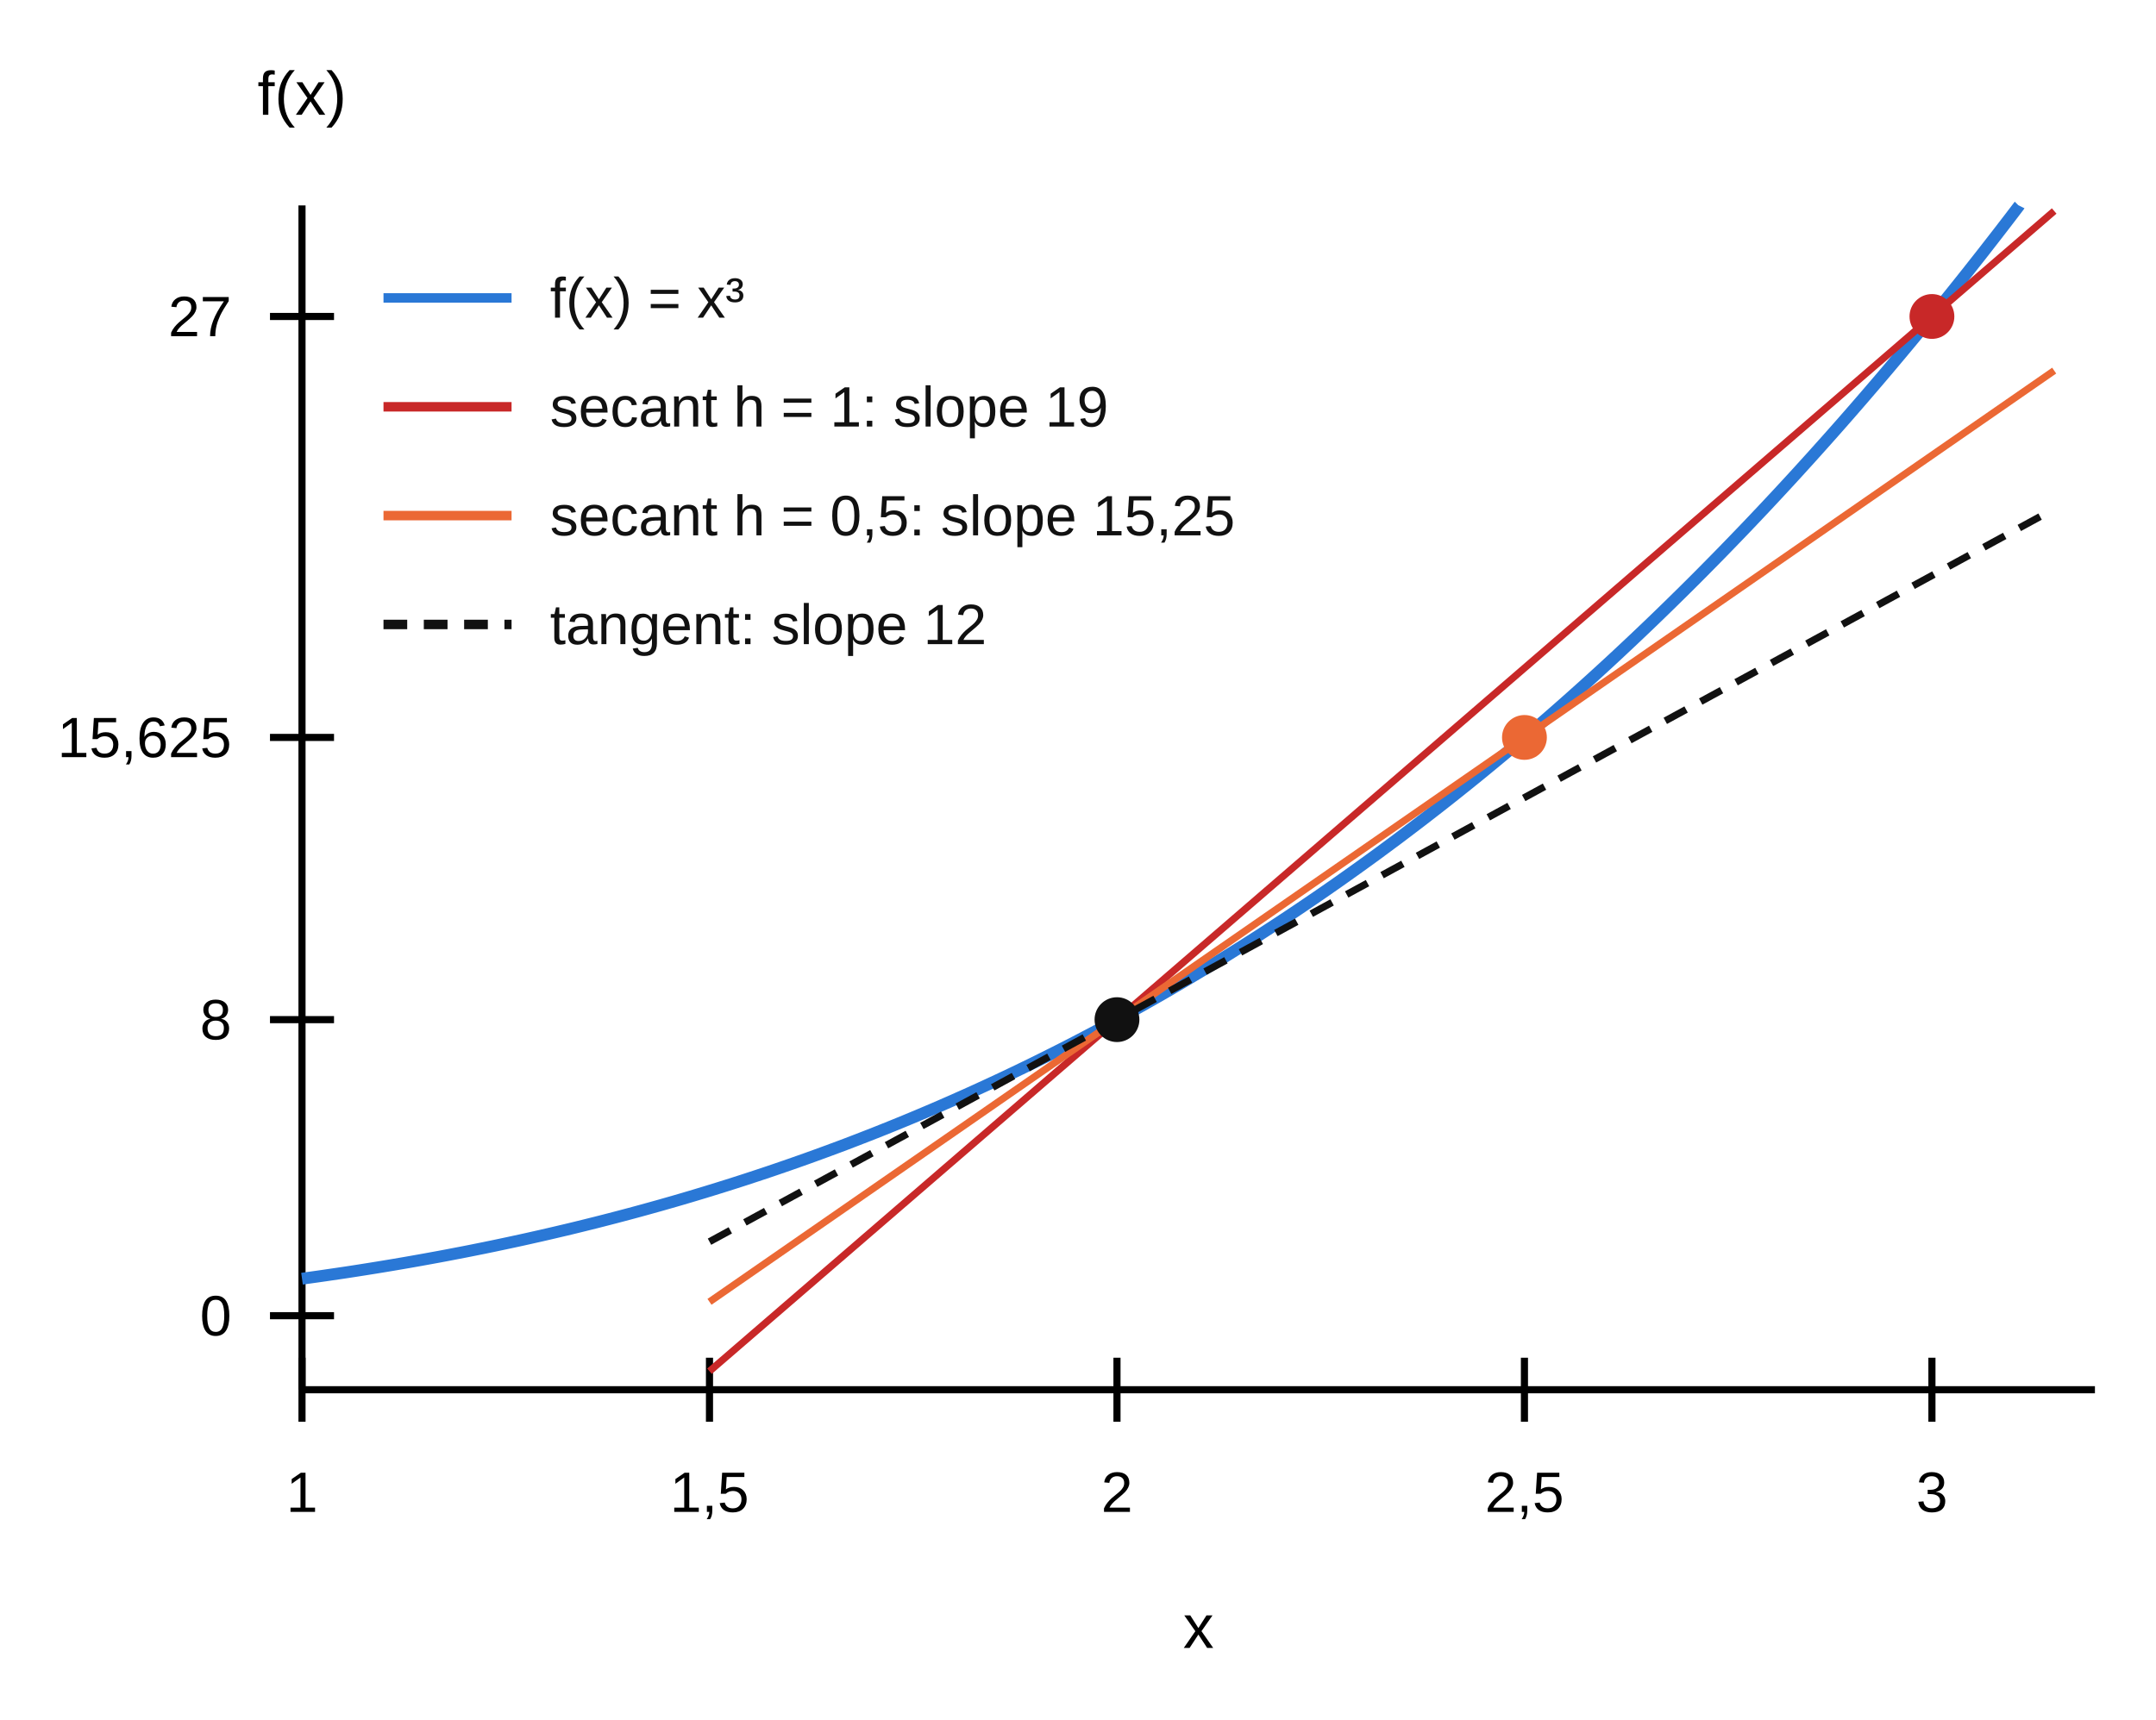
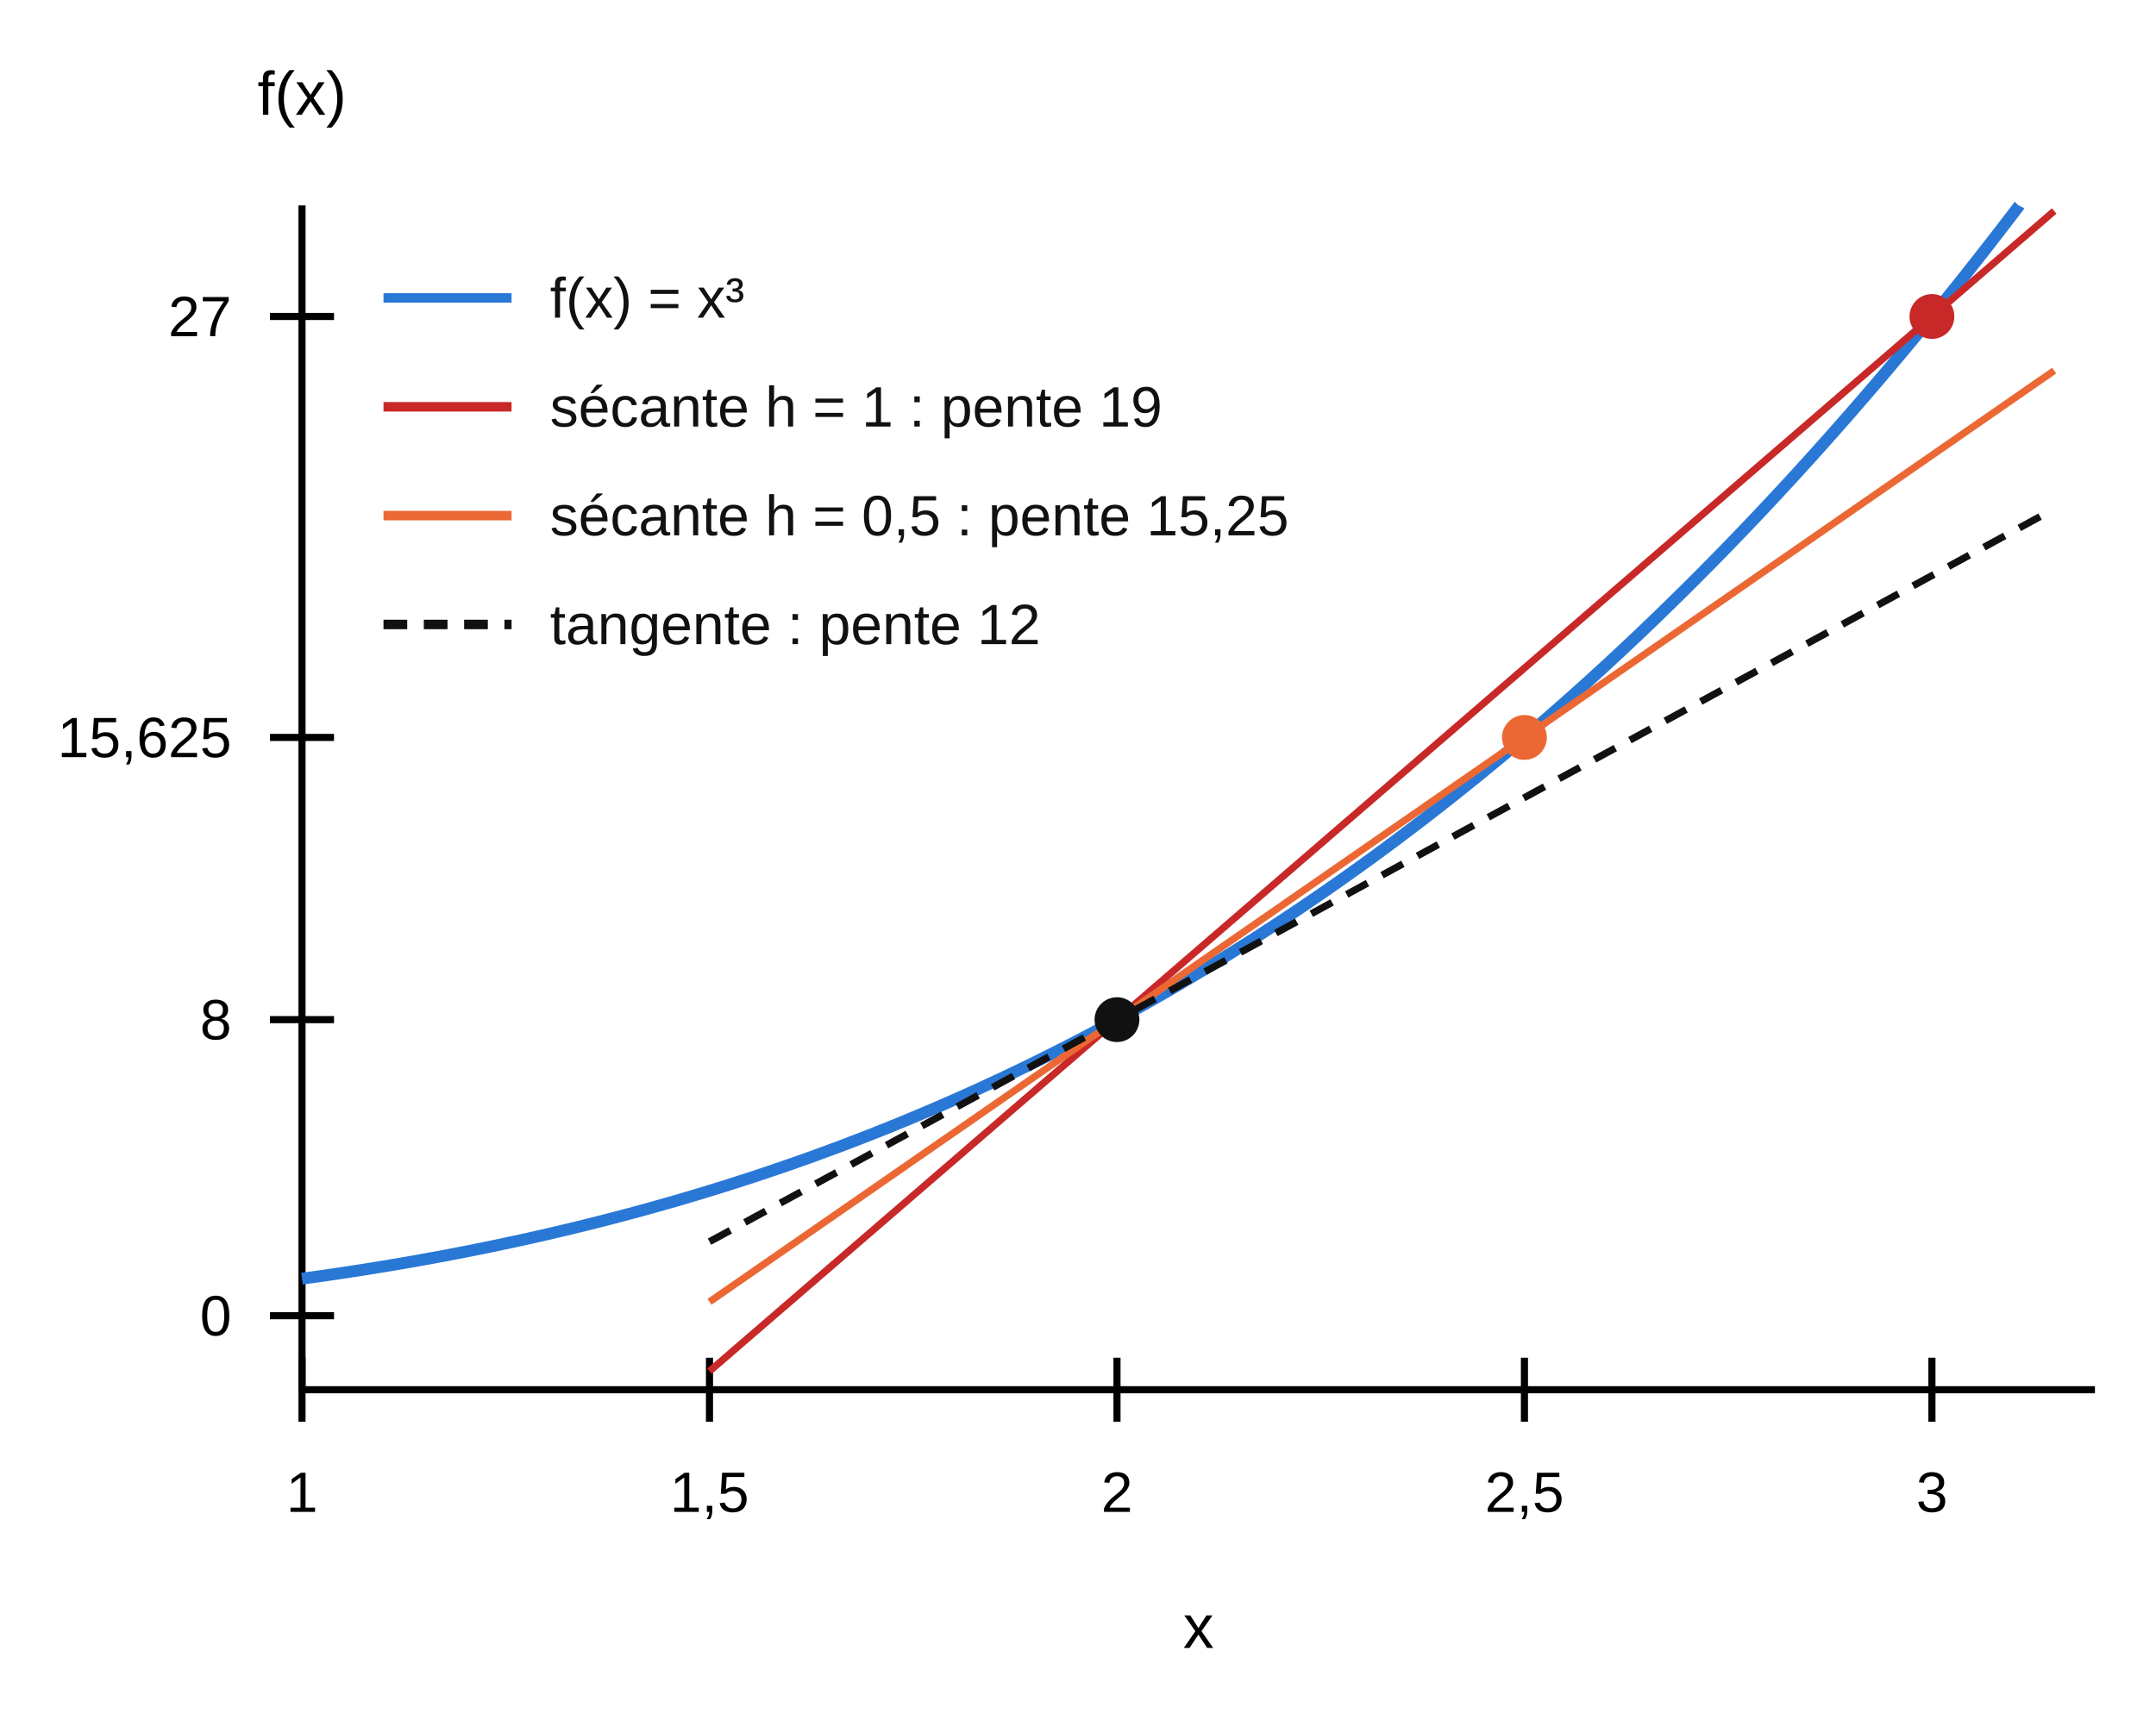
<svg xmlns="http://www.w3.org/2000/svg" width="500" height="399" viewBox="481.659 203.598 909.091 725.455">
  <rect x="481.659" y="203.598" width="909.091" height="725.455" fill="#ffffff" />
  <path d="M609 789.75C861 789.75 1113 789.75 1365 789.75" fill="none" stroke="#000000" stroke-width="3" stroke-linejoin="round" stroke-linecap="butt" />
  <path d="M609 789.75C609 623.25 609 456.75 609 290.25" fill="none" stroke="#000000" stroke-width="3" stroke-linejoin="round" stroke-linecap="butt" />
  <path d="M609 803.25C609 794.25 609 785.25 609 776.25" fill="none" stroke="#000000" stroke-width="3" stroke-linejoin="round" stroke-linecap="butt" />
  <path d="M780.82 803.25C780.82 794.25 780.82 785.25 780.82 776.25" fill="none" stroke="#000000" stroke-width="3" stroke-linejoin="round" stroke-linecap="butt" />
  <path d="M952.64 803.25C952.64 794.25 952.64 785.25 952.64 776.25" fill="none" stroke="#000000" stroke-width="3" stroke-linejoin="round" stroke-linecap="butt" />
  <path d="M1124.45 803.25C1124.45 794.25 1124.45 785.25 1124.45 776.25" fill="none" stroke="#000000" stroke-width="3" stroke-linejoin="round" stroke-linecap="butt" />
  <path d="M1296.27 803.25C1296.27 794.25 1296.27 785.25 1296.27 776.25" fill="none" stroke="#000000" stroke-width="3" stroke-linejoin="round" stroke-linecap="butt" />
  <path d="M595.5 758.53C604.5 758.53 613.5 758.53 622.5 758.53" fill="none" stroke="#000000" stroke-width="3" stroke-linejoin="round" stroke-linecap="butt" />
  <path d="M595.5 633.66C604.5 633.66 613.5 633.66 622.5 633.66" fill="none" stroke="#000000" stroke-width="3" stroke-linejoin="round" stroke-linecap="butt" />
  <path d="M595.5 514.63C604.5 514.63 613.5 514.63 622.5 514.63" fill="none" stroke="#000000" stroke-width="3" stroke-linejoin="round" stroke-linecap="butt" />
  <path d="M595.5 337.08C604.5 337.08 613.5 337.08 622.5 337.08" fill="none" stroke="#000000" stroke-width="3" stroke-linejoin="round" stroke-linecap="butt" />
  <text x="609" y="832.95" font-size="24" font-family="Arial, Helvetica, 'Liberation Sans', 'Nimbus Sans', 'Noto Sans CJK SC', 'Microsoft YaHei', 'PingFang SC', sans-serif" fill="#000000" text-anchor="middle" dominant-baseline="central">1</text>
  <text x="780.82" y="832.95" font-size="24" font-family="Arial, Helvetica, 'Liberation Sans', 'Nimbus Sans', 'Noto Sans CJK SC', 'Microsoft YaHei', 'PingFang SC', sans-serif" fill="#000000" text-anchor="middle" dominant-baseline="central">1,5</text>
  <text x="952.64" y="832.95" font-size="24" font-family="Arial, Helvetica, 'Liberation Sans', 'Nimbus Sans', 'Noto Sans CJK SC', 'Microsoft YaHei', 'PingFang SC', sans-serif" fill="#000000" text-anchor="middle" dominant-baseline="central">2</text>
  <text x="1124.45" y="832.95" font-size="24" font-family="Arial, Helvetica, 'Liberation Sans', 'Nimbus Sans', 'Noto Sans CJK SC', 'Microsoft YaHei', 'PingFang SC', sans-serif" fill="#000000" text-anchor="middle" dominant-baseline="central">2,5</text>
  <text x="1296.27" y="832.95" font-size="24" font-family="Arial, Helvetica, 'Liberation Sans', 'Nimbus Sans', 'Noto Sans CJK SC', 'Microsoft YaHei', 'PingFang SC', sans-serif" fill="#000000" text-anchor="middle" dominant-baseline="central">3</text>
  <text x="579.3" y="758.53" font-size="24" font-family="Arial, Helvetica, 'Liberation Sans', 'Nimbus Sans', 'Noto Sans CJK SC', 'Microsoft YaHei', 'PingFang SC', sans-serif" fill="#000000" text-anchor="end" dominant-baseline="central">0</text>
  <text x="579.3" y="633.66" font-size="24" font-family="Arial, Helvetica, 'Liberation Sans', 'Nimbus Sans', 'Noto Sans CJK SC', 'Microsoft YaHei', 'PingFang SC', sans-serif" fill="#000000" text-anchor="end" dominant-baseline="central">8</text>
  <text x="579.3" y="514.63" font-size="24" font-family="Arial, Helvetica, 'Liberation Sans', 'Nimbus Sans', 'Noto Sans CJK SC', 'Microsoft YaHei', 'PingFang SC', sans-serif" fill="#000000" text-anchor="end" dominant-baseline="central">15,625</text>
  <text x="579.3" y="337.08" font-size="24" font-family="Arial, Helvetica, 'Liberation Sans', 'Nimbus Sans', 'Noto Sans CJK SC', 'Microsoft YaHei', 'PingFang SC', sans-serif" fill="#000000" text-anchor="end" dominant-baseline="central">27</text>
  <text x="987" y="889.65" font-size="26" font-family="Arial, Helvetica, 'Liberation Sans', 'Nimbus Sans', 'Noto Sans CJK SC', 'Microsoft YaHei', 'PingFang SC', sans-serif" fill="#000000" text-anchor="middle" dominant-baseline="central">x</text>
  <text x="609" y="243" font-size="26" font-family="Arial, Helvetica, 'Liberation Sans', 'Nimbus Sans', 'Noto Sans CJK SC', 'Microsoft YaHei', 'PingFang SC', sans-serif" fill="#000000" text-anchor="middle" dominant-baseline="central">f(x)</text>
  <path d="M609 742.92C610.04 742.78 611.07 742.64 612.11 742.49C613.31 742.33 614.51 742.16 615.7 741.99C616.61 741.86 617.51 741.73 618.42 741.6C619.38 741.46 620.34 741.32 621.3 741.18C622.35 741.03 623.39 740.88 624.44 740.72C625.43 740.57 626.42 740.43 627.41 740.28C628.74 740.07 630.07 739.87 631.4 739.67C632.31 739.52 633.22 739.38 634.13 739.24C634.85 739.13 635.57 739.01 636.29 738.9C637.18 738.76 638.08 738.61 638.97 738.47C639.57 738.37 640.17 738.28 640.77 738.18C641.68 738.03 642.6 737.88 643.51 737.73C644.76 737.52 646.01 737.31 647.25 737.11C648.78 736.85 650.3 736.59 651.82 736.33C652.88 736.15 653.93 735.96 654.98 735.78C656.34 735.54 657.69 735.3 659.04 735.06C659.89 734.91 660.74 734.76 661.59 734.6C662.69 734.4 663.78 734.2 664.87 734C665.51 733.88 666.15 733.77 666.79 733.65C667.79 733.46 668.78 733.28 669.77 733.09C670.92 732.87 672.07 732.65 673.21 732.43C674.53 732.18 675.85 731.92 677.17 731.67C678.18 731.47 679.2 731.27 680.21 731.07C681.35 730.84 682.49 730.61 683.63 730.38C684.28 730.25 684.93 730.12 685.59 729.99C686.23 729.86 686.87 729.72 687.51 729.59C688.14 729.46 688.78 729.33 689.42 729.2C689.99 729.08 690.56 728.96 691.13 728.84C692.27 728.6 693.41 728.36 694.54 728.12C695.45 727.93 696.35 727.74 697.25 727.54C698.45 727.28 699.65 727.02 700.86 726.76C701.89 726.53 702.92 726.31 703.95 726.08C705.01 725.84 706.08 725.6 707.14 725.36C707.84 725.21 708.54 725.05 709.25 724.89C710.61 724.58 711.96 724.26 713.32 723.95C714.08 723.78 714.84 723.6 715.6 723.42C716.42 723.23 717.24 723.04 718.06 722.84C718.85 722.66 719.65 722.47 720.44 722.28C721.32 722.07 722.19 721.86 723.07 721.65C723.74 721.48 724.4 721.32 725.07 721.16C725.95 720.95 726.83 720.73 727.71 720.51C728.54 720.31 729.38 720.1 730.21 719.89C730.99 719.7 731.77 719.5 732.55 719.31C733.6 719.04 734.64 718.78 735.69 718.51C736.7 718.25 737.71 717.99 738.72 717.73C739.49 717.53 740.26 717.33 741.04 717.13C741.96 716.89 742.89 716.64 743.81 716.4C744.93 716.1 746.05 715.8 747.17 715.51C748.56 715.13 749.94 714.76 751.32 714.39C752.66 714.02 754 713.65 755.34 713.28C756.89 712.85 758.45 712.41 760.01 711.98C760.99 711.7 761.97 711.42 762.95 711.14C764.04 710.83 765.13 710.51 766.23 710.2C767.22 709.91 768.22 709.62 769.22 709.33C770.33 709 771.43 708.67 772.54 708.35C773.35 708.1 774.17 707.86 774.98 707.62C776.3 707.22 777.61 706.82 778.93 706.43C780.65 705.9 782.37 705.37 784.09 704.84C785.38 704.44 786.67 704.03 787.96 703.63C789.24 703.22 790.52 702.82 791.81 702.41C793.09 701.99 794.37 701.58 795.66 701.17C797.41 700.59 799.16 700.02 800.92 699.44C802.41 698.94 803.91 698.45 805.4 697.95C806.57 697.55 807.74 697.16 808.91 696.76C810.02 696.38 811.14 695.99 812.25 695.61C813.1 695.32 813.95 695.02 814.8 694.73C816.04 694.29 817.27 693.86 818.5 693.43C819.47 693.09 820.43 692.75 821.39 692.41C822.76 691.91 824.12 691.42 825.49 690.93C826.86 690.43 828.23 689.93 829.6 689.43C831.55 688.71 833.49 687.99 835.43 687.27C836.5 686.86 837.57 686.46 838.65 686.06C839.7 685.65 840.75 685.25 841.8 684.85C842.78 684.47 843.77 684.09 844.75 683.71C845.72 683.34 846.69 682.96 847.66 682.58C848.77 682.15 849.88 681.71 851 681.27C852.07 680.84 853.14 680.42 854.21 679.99C855.31 679.55 856.41 679.1 857.52 678.66C858.11 678.42 858.7 678.18 859.29 677.94C860.61 677.4 861.93 676.86 863.25 676.32C864.21 675.92 865.18 675.52 866.14 675.12C867.24 674.66 868.35 674.19 869.45 673.73C870.12 673.45 870.78 673.17 871.45 672.89C872.59 672.4 873.73 671.92 874.88 671.43C875.83 671.02 876.78 670.61 877.74 670.2C878.64 669.8 879.55 669.41 880.46 669.01C881.39 668.61 882.32 668.2 883.25 667.79C884.22 667.36 885.2 666.93 886.17 666.49C887.11 666.08 888.04 665.66 888.98 665.24C890.02 664.77 891.05 664.3 892.09 663.84C893.24 663.31 894.39 662.79 895.54 662.26C896.33 661.9 897.12 661.54 897.91 661.17C899.32 660.52 900.74 659.86 902.16 659.2C903.11 658.75 904.07 658.3 905.03 657.85C906.4 657.2 907.76 656.55 909.12 655.91C910.61 655.19 912.1 654.47 913.6 653.75C914.85 653.14 916.11 652.52 917.37 651.91C918.65 651.28 919.93 650.65 921.21 650.01C922.82 649.21 924.43 648.41 926.03 647.6C927.08 647.07 928.13 646.54 929.17 646.01C930.51 645.33 931.85 644.64 933.19 643.96C934.37 643.35 935.54 642.74 936.72 642.13C938.11 641.41 939.5 640.68 940.88 639.95C942.2 639.26 943.52 638.56 944.84 637.86C945.97 637.25 947.11 636.64 948.24 636.04C949.44 635.39 950.65 634.74 951.85 634.08C952.83 633.55 953.81 633.01 954.8 632.48C955.97 631.83 957.14 631.18 958.32 630.53C959.41 629.93 960.49 629.32 961.58 628.72C962.73 628.07 963.88 627.42 965.03 626.78C966.55 625.91 968.07 625.05 969.59 624.18C970.61 623.6 971.62 623.02 972.64 622.43C973.4 621.99 974.16 621.55 974.93 621.11C975.78 620.61 976.62 620.12 977.47 619.62C978.27 619.16 979.07 618.69 979.87 618.22C980.43 617.88 981 617.55 981.56 617.22C982.48 616.67 983.39 616.13 984.31 615.58C985.05 615.14 985.79 614.7 986.53 614.25C987.43 613.71 988.32 613.18 989.22 612.64C990.06 612.13 990.89 611.62 991.73 611.11C992.17 610.84 992.6 610.58 993.04 610.31C993.48 610.04 993.92 609.78 994.36 609.51C994.75 609.27 995.14 609.02 995.53 608.78C995.9 608.56 996.27 608.33 996.64 608.1C997.55 607.54 998.46 606.97 999.37 606.41C1000.43 605.75 1001.48 605.09 1002.54 604.43C1003.6 603.76 1004.66 603.1 1005.72 602.43C1006.43 601.98 1007.14 601.53 1007.85 601.08C1008.67 600.55 1009.5 600.02 1010.33 599.49C1010.97 599.08 1011.61 598.67 1012.25 598.26C1013.03 597.75 1013.82 597.25 1014.6 596.74C1015.45 596.19 1016.29 595.64 1017.14 595.09C1018.13 594.44 1019.12 593.8 1020.11 593.15C1020.95 592.59 1021.79 592.04 1022.63 591.49C1023.53 590.89 1024.42 590.29 1025.32 589.7C1026.58 588.85 1027.84 588.01 1029.1 587.17C1029.81 586.69 1030.52 586.21 1031.22 585.73C1031.91 585.27 1032.6 584.8 1033.29 584.33C1034.06 583.81 1034.82 583.29 1035.59 582.76C1036.49 582.14 1037.39 581.53 1038.29 580.91C1039.15 580.31 1040.01 579.72 1040.87 579.12C1041.5 578.68 1042.12 578.25 1042.75 577.81C1043.63 577.2 1044.5 576.59 1045.38 575.98C1046.27 575.35 1047.16 574.72 1048.05 574.09C1049.26 573.23 1050.47 572.37 1051.68 571.51C1052.87 570.66 1054.05 569.81 1055.24 568.96C1056.6 567.98 1057.95 567 1059.31 566.02C1060.48 565.16 1061.65 564.31 1062.82 563.46C1064.06 562.54 1065.3 561.62 1066.54 560.71C1067.98 559.64 1069.42 558.57 1070.86 557.5C1072.05 556.6 1073.24 555.7 1074.44 554.8C1075.78 553.79 1077.12 552.77 1078.45 551.75C1079.35 551.07 1080.24 550.39 1081.13 549.71C1082.11 548.95 1083.1 548.19 1084.08 547.43C1084.63 547 1085.18 546.58 1085.73 546.15C1086.83 545.3 1087.92 544.44 1089.02 543.59C1090.35 542.54 1091.67 541.5 1093 540.46C1094.06 539.61 1095.13 538.77 1096.19 537.92C1097.55 536.84 1098.91 535.75 1100.27 534.66C1101.4 533.75 1102.53 532.84 1103.66 531.92C1104.34 531.36 1105.03 530.81 1105.72 530.25C1106.34 529.74 1106.97 529.23 1107.59 528.72C1108.1 528.3 1108.62 527.87 1109.13 527.45C1109.97 526.76 1110.82 526.07 1111.66 525.37C1112.35 524.8 1113.04 524.23 1113.73 523.65C1114.22 523.25 1114.71 522.84 1115.19 522.44C1115.94 521.82 1116.68 521.19 1117.43 520.57C1118.05 520.05 1118.67 519.53 1119.29 519.01C1119.86 518.53 1120.44 518.04 1121.01 517.56C1121.43 517.2 1121.84 516.85 1122.26 516.5C1122.92 515.93 1123.59 515.37 1124.26 514.8C1124.76 514.38 1125.26 513.95 1125.76 513.52C1126.49 512.9 1127.22 512.27 1127.94 511.65C1128.64 511.05 1129.33 510.45 1130.03 509.86C1131.12 508.91 1132.21 507.97 1133.3 507.02C1133.9 506.5 1134.5 505.98 1135.1 505.45C1136.09 504.59 1137.07 503.73 1138.05 502.87C1138.93 502.09 1139.82 501.31 1140.71 500.53C1141.81 499.55 1142.91 498.57 1144.01 497.6C1144.94 496.77 1145.86 495.94 1146.79 495.11C1147.83 494.18 1148.87 493.24 1149.92 492.3C1150.77 491.53 1151.62 490.76 1152.47 489.99C1153.32 489.21 1154.17 488.44 1155.02 487.67C1156.1 486.67 1157.19 485.68 1158.28 484.68C1159.09 483.93 1159.9 483.18 1160.72 482.43C1161.69 481.52 1162.67 480.61 1163.65 479.71C1164.54 478.88 1165.43 478.04 1166.32 477.21C1167.23 476.35 1168.15 475.49 1169.07 474.63C1170.18 473.57 1171.3 472.52 1172.42 471.46C1173.76 470.18 1175.11 468.9 1176.45 467.62C1177.64 466.47 1178.83 465.33 1180.02 464.19C1181.2 463.04 1182.39 461.89 1183.57 460.74C1184.5 459.84 1185.42 458.94 1186.35 458.03C1187.2 457.2 1188.05 456.36 1188.9 455.52C1189.43 455 1189.96 454.48 1190.49 453.96C1191.59 452.87 1192.7 451.77 1193.8 450.68C1194.92 449.56 1196.04 448.44 1197.17 447.32C1198.05 446.43 1198.93 445.55 1199.81 444.66C1201.09 443.37 1202.37 442.07 1203.64 440.78C1204.61 439.8 1205.57 438.82 1206.54 437.83C1207.44 436.91 1208.34 435.98 1209.24 435.06C1209.98 434.29 1210.72 433.53 1211.46 432.77C1212.44 431.75 1213.42 430.74 1214.4 429.72C1215.35 428.73 1216.31 427.74 1217.26 426.75C1218.02 425.95 1218.78 425.16 1219.54 424.36C1220.21 423.65 1220.88 422.94 1221.55 422.24C1222.68 421.04 1223.81 419.84 1224.94 418.65C1225.52 418.04 1226.09 417.42 1226.67 416.81C1227.33 416.1 1227.99 415.4 1228.64 414.7C1229.48 413.8 1230.32 412.9 1231.16 412C1231.58 411.54 1232 411.09 1232.42 410.64C1233.32 409.67 1234.21 408.7 1235.11 407.73C1236.03 406.73 1236.95 405.72 1237.88 404.72C1238.55 403.98 1239.22 403.24 1239.9 402.51C1240.68 401.65 1241.47 400.78 1242.25 399.92C1243.32 398.74 1244.39 397.56 1245.46 396.38C1246.02 395.76 1246.58 395.13 1247.14 394.51C1247.63 393.96 1248.12 393.42 1248.61 392.87C1249.18 392.23 1249.75 391.6 1250.32 390.96C1250.91 390.3 1251.5 389.64 1252.09 388.98C1253.06 387.88 1254.03 386.79 1255.01 385.69C1256.01 384.56 1257 383.43 1258 382.3C1259.02 381.13 1260.05 379.96 1261.07 378.8C1262.08 377.64 1263.09 376.48 1264.1 375.32C1265.3 373.94 1266.49 372.55 1267.69 371.17C1268.82 369.85 1269.96 368.53 1271.09 367.21C1272.08 366.05 1273.07 364.9 1274.06 363.74C1275.16 362.45 1276.26 361.15 1277.36 359.86C1278.4 358.62 1279.44 357.38 1280.49 356.14C1281.43 355.02 1282.36 353.91 1283.3 352.79C1284.45 351.41 1285.6 350.03 1286.75 348.65C1287.54 347.69 1288.34 346.73 1289.14 345.77C1290.35 344.3 1291.57 342.82 1292.78 341.35C1294.17 339.65 1295.56 337.95 1296.95 336.25C1298.41 334.45 1299.87 332.65 1301.32 330.85C1302.32 329.62 1303.31 328.39 1304.3 327.16C1305.44 325.73 1306.58 324.3 1307.73 322.87C1308.76 321.58 1309.79 320.28 1310.82 318.99C1312.18 317.27 1313.54 315.54 1314.9 313.82C1316 312.42 1317.1 311.02 1318.2 309.62C1318.76 308.89 1319.33 308.16 1319.9 307.43C1320.53 306.62 1321.17 305.8 1321.8 304.99C1322.29 304.36 1322.77 303.73 1323.26 303.11C1324.02 302.12 1324.78 301.14 1325.54 300.16C1326.1 299.43 1326.66 298.7 1327.23 297.96C1327.79 297.23 1328.35 296.49 1328.92 295.76C1329.45 295.07 1329.98 294.38 1330.5 293.69C1330.92 293.14 1331.34 292.59 1331.76 292.04C1331.91 291.85 1332.06 291.65 1332.21 291.45C1332.24 291.4 1332.28 291.36 1332.31 291.31C1332.35 291.26 1332.39 291.21 1332.43 291.15C1332.47 291.11 1332.5 291.06 1332.54 291.02C1332.57 290.98 1332.6 290.94 1332.63 290.9C1332.68 290.83 1332.73 290.77 1332.77 290.71C1332.82 290.64 1332.88 290.57 1332.93 290.5C1332.94 290.48 1332.96 290.46 1332.98 290.44C1332.99 290.42 1333.01 290.4 1333.02 290.38C1333.04 290.36 1333.05 290.35 1333.06 290.33" fill="none" stroke="#2a78d6" stroke-width="5" stroke-linejoin="round" stroke-linecap="butt" />
  <path d="M780.82 781.95C969.82 618.83 1158.82 455.71 1347.82 292.59" fill="none" stroke="#c82828" stroke-width="3" stroke-linejoin="round" stroke-linecap="butt" />
  <path d="M780.82 752.68C969.82 621.75 1158.82 490.83 1347.82 359.91" fill="none" stroke="#eb6834" stroke-width="3" stroke-linejoin="round" stroke-linecap="butt" />
  <path d="M780.82 727.31C969.82 624.29 1158.82 521.27 1347.82 418.25" fill="none" stroke="#111111" stroke-width="3" stroke-dasharray="10 7" stroke-linejoin="round" stroke-linecap="butt" />
  <path d="M962.09 633.66C962.09 628.44 957.86 624.21 952.64 624.21C947.42 624.21 943.19 628.44 943.19 633.66C943.19 638.88 947.42 643.11 952.64 643.11C957.86 643.11 962.09 638.88 962.09 633.66" fill="#111111" />
  <path d="M1305.72 337.08C1305.72 331.86 1301.49 327.63 1296.27 327.63C1291.05 327.63 1286.82 331.86 1286.82 337.08C1286.82 342.3 1291.05 346.53 1296.27 346.53C1301.49 346.53 1305.72 342.3 1305.72 337.08" fill="#c82828" />
  <path d="M1133.9 514.63C1133.9 509.42 1129.67 505.18 1124.45 505.18C1119.24 505.18 1115 509.42 1115 514.63C1115 519.85 1119.24 524.08 1124.45 524.08C1129.67 524.08 1133.9 519.85 1133.9 514.63" fill="#eb6834" />
  <path d="M643.36 329.27C661.36 329.27 679.36 329.27 697.36 329.27" fill="none" stroke="#2a78d6" stroke-width="4" stroke-linejoin="round" stroke-linecap="butt" />
  <text x="713.56" y="329.27" font-size="24" font-family="Arial, Helvetica, 'Liberation Sans', 'Nimbus Sans', 'Noto Sans CJK SC', 'Microsoft YaHei', 'PingFang SC', sans-serif" fill="#111111" text-anchor="start" dominant-baseline="central">f(x) = x³</text>
  <path d="M643.36 375.17C661.36 375.17 679.36 375.17 697.36 375.17" fill="none" stroke="#c82828" stroke-width="4" stroke-linejoin="round" stroke-linecap="butt" />
-   <text x="713.56" y="375.17" font-size="24" font-family="Arial, Helvetica, 'Liberation Sans', 'Nimbus Sans', 'Noto Sans CJK SC', 'Microsoft YaHei', 'PingFang SC', sans-serif" fill="#111111" text-anchor="start" dominant-baseline="central">secant h = 1: slope 19</text>
+   <text x="713.56" y="375.17" font-size="24" font-family="Arial, Helvetica, 'Liberation Sans', 'Nimbus Sans', 'Noto Sans CJK SC', 'Microsoft YaHei', 'PingFang SC', sans-serif" fill="#111111" text-anchor="start" dominant-baseline="central">sécante h = 1 : pente 19</text>
  <path d="M643.36 421.07C661.36 421.07 679.36 421.07 697.36 421.07" fill="none" stroke="#eb6834" stroke-width="4" stroke-linejoin="round" stroke-linecap="butt" />
-   <text x="713.56" y="421.07" font-size="24" font-family="Arial, Helvetica, 'Liberation Sans', 'Nimbus Sans', 'Noto Sans CJK SC', 'Microsoft YaHei', 'PingFang SC', sans-serif" fill="#111111" text-anchor="start" dominant-baseline="central">secant h = 0,5: slope 15,25</text>
+   <text x="713.56" y="421.07" font-size="24" font-family="Arial, Helvetica, 'Liberation Sans', 'Nimbus Sans', 'Noto Sans CJK SC', 'Microsoft YaHei', 'PingFang SC', sans-serif" fill="#111111" text-anchor="start" dominant-baseline="central">sécante h = 0,5 : pente 15,25</text>
  <path d="M643.36 466.97C661.36 466.97 679.36 466.97 697.36 466.97" fill="none" stroke="#111111" stroke-width="4" stroke-dasharray="10 7" stroke-linejoin="round" stroke-linecap="butt" />
-   <text x="713.56" y="466.97" font-size="24" font-family="Arial, Helvetica, 'Liberation Sans', 'Nimbus Sans', 'Noto Sans CJK SC', 'Microsoft YaHei', 'PingFang SC', sans-serif" fill="#111111" text-anchor="start" dominant-baseline="central">tangent: slope 12</text>
+   <text x="713.56" y="466.97" font-size="24" font-family="Arial, Helvetica, 'Liberation Sans', 'Nimbus Sans', 'Noto Sans CJK SC', 'Microsoft YaHei', 'PingFang SC', sans-serif" fill="#111111" text-anchor="start" dominant-baseline="central">tangente : pente 12</text>
</svg>
